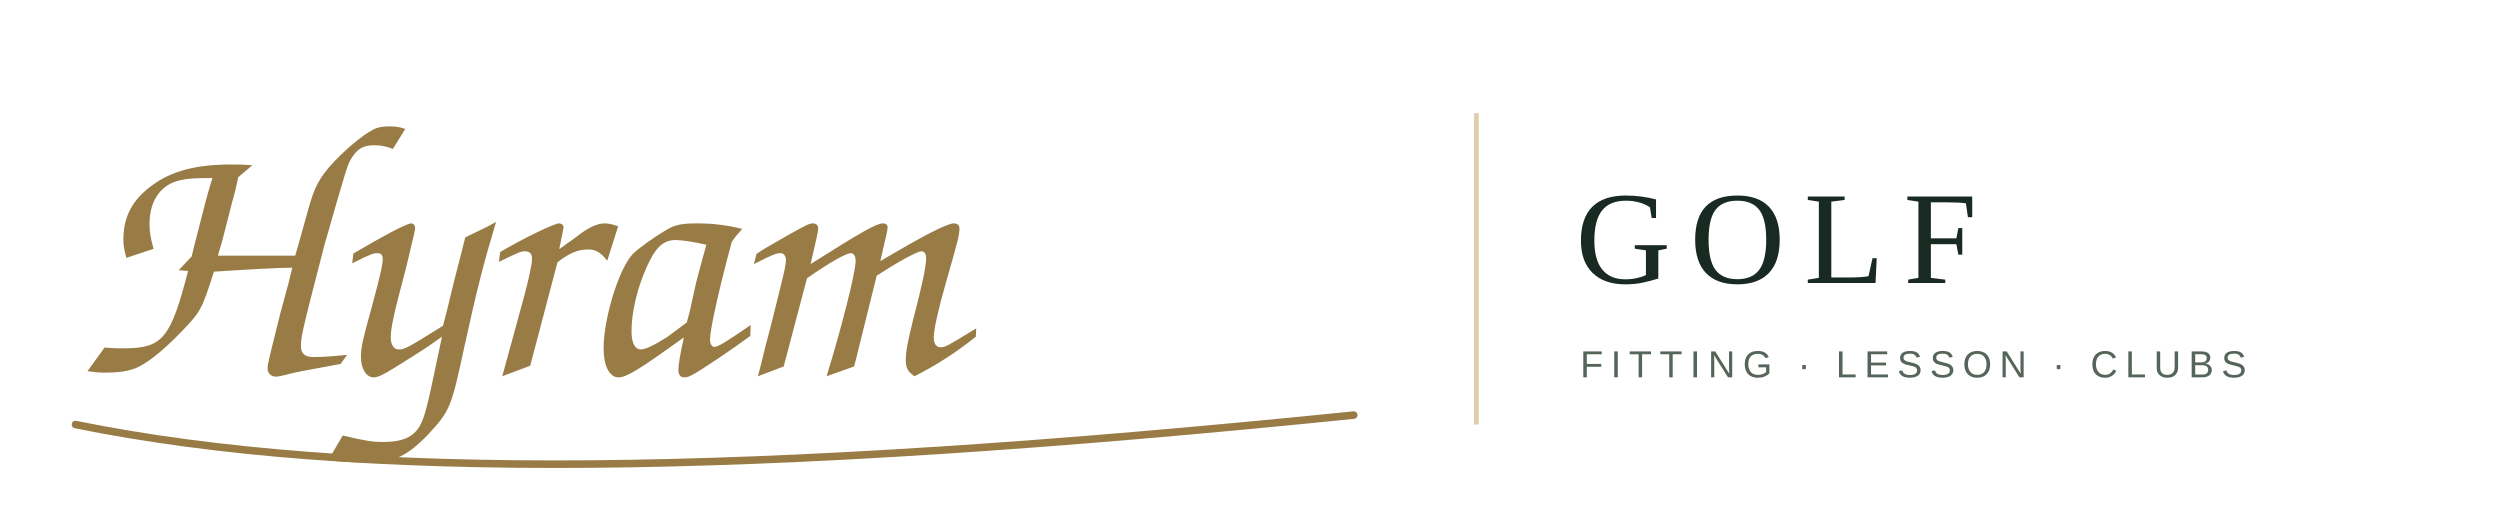
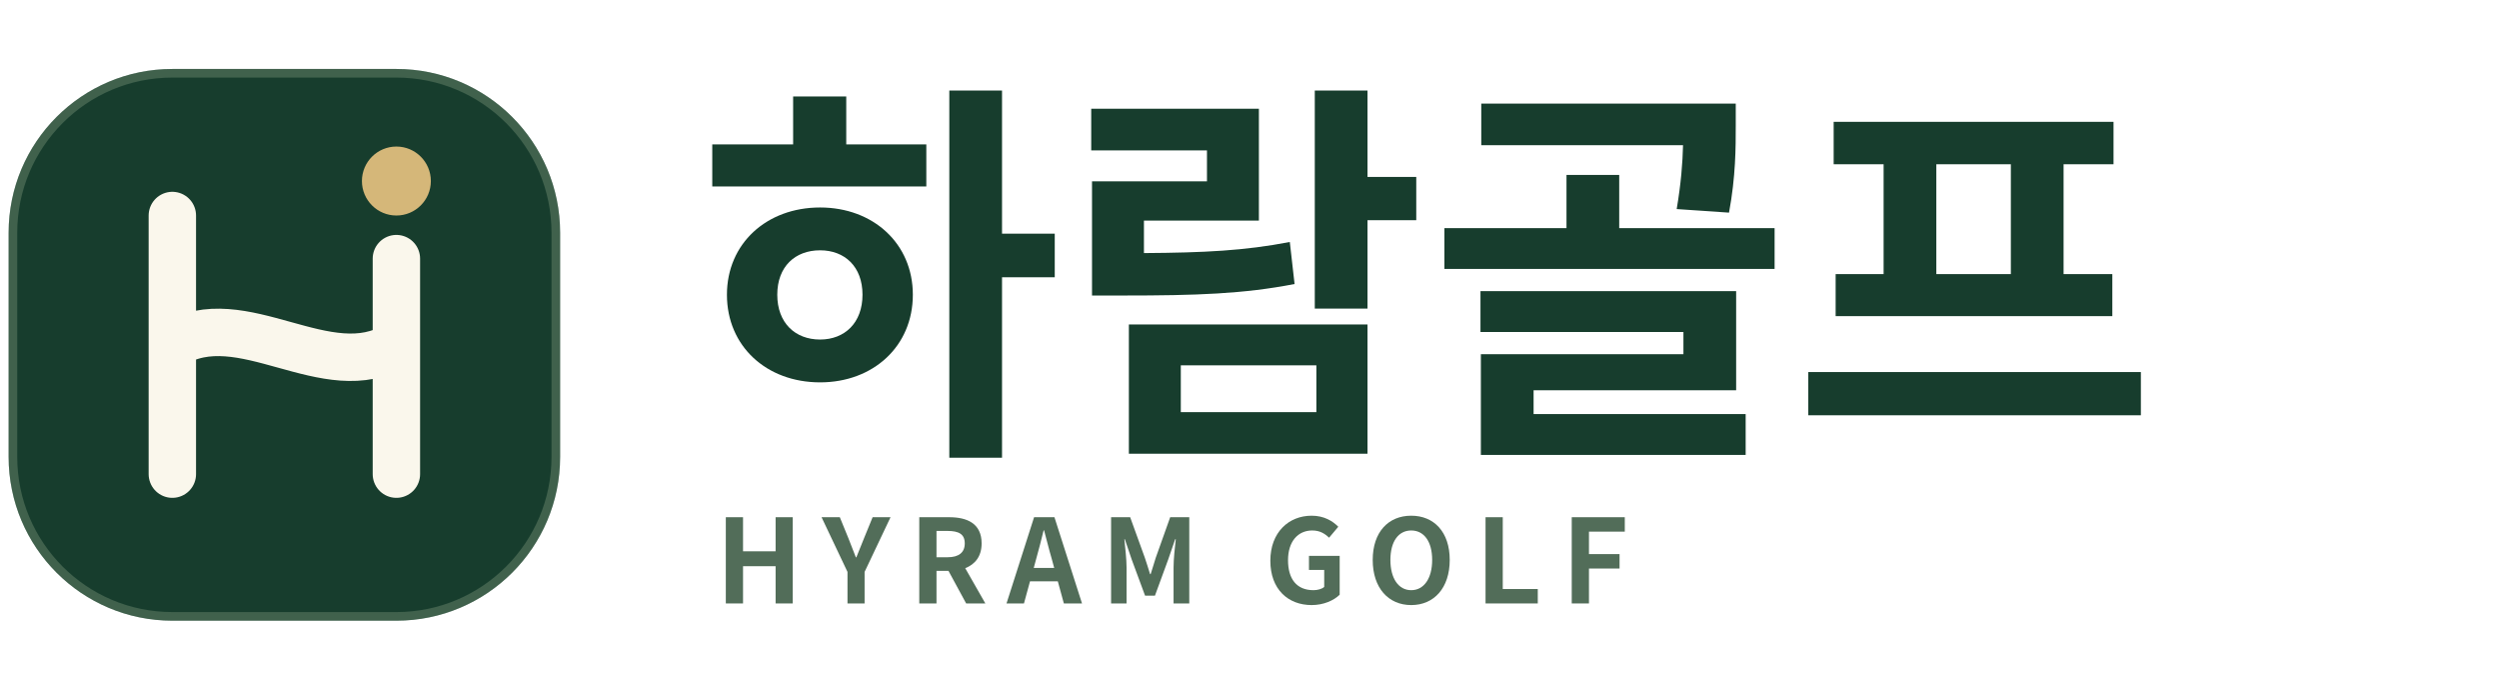
- <svg xmlns="http://www.w3.org/2000/svg" role="img" aria-labelledby="name" viewBox="0 0 530 112" width="530" height="112">
-   <g fill="none">
-     <path d="M16 90 C75 102 159 101 287 88" stroke="#987b45" stroke-width="1.6" stroke-linecap="round" />
-     <path d="M313 24 V90" stroke="#cdb47f" stroke-opacity=".65" stroke-width="1" />
+ <svg xmlns="http://www.w3.org/2000/svg" viewBox="0 0 290 80" width="290" height="80" role="img" aria-labelledby="brand-title brand-description">
+   <rect x="1" y="8" width="64" height="64" rx="19" fill="#173d2d" />
+   <rect x="1.5" y="8.5" width="63" height="63" rx="18.5" fill="none" stroke="#a9bf9f" stroke-opacity=".28" />
+   <path d="M20 25V55M46 30V55M20 40C28 35 38 45 46 40" fill="none" stroke="#faf7ec" stroke-width="5.5" stroke-linecap="round" />
+   <circle cx="46" cy="21" r="4" fill="#d5b779" />
+   <g fill="#173d2d">
+     <path transform="translate(81.000 49) scale(0.046 -0.046)" d="M308 542C173 542 73 451 73 322C73 192 173 101 308 101C442 101 542 192 542 322C542 451 442 542 308 542ZM308 434C370 434 415 393 415 322C415 251 370 209 308 209C245 209 200 251 200 322C200 393 245 434 308 434ZM634 837V-89H767V366H900V476H767V837ZM240 822V701H36V595H576V701H374V822Z" />
+     <path transform="translate(123.320 49) scale(0.046 -0.046)" d="M167 247V-79H769V247ZM640 144V26H298V144ZM636 837V287H769V510H892V619H769V837ZM72 791V686H364V608H74V320H152C338 320 456 324 585 349L573 455C459 433 357 428 205 427V509H495V791Z" />
+     <path transform="translate(165.640 49) scale(0.046 -0.046)" d="M136 804V699H645C644 655 640 603 629 538L761 529C778 620 778 694 778 749V804ZM351 624V490H43V387H876V490H484V624ZM135 21V-82H803V21H268V81H779V331H134V228H646V172H135Z" />
+     <path transform="translate(207.960 49) scale(0.046 -0.046)" d="M41 127V18H880V127ZM110 374V268H808V374H685V651H811V758H105V651H231V374ZM364 651H552V374H364Z" />
  </g>
-   <text x="16" y="79" font-family="URW Chancery L, Apple Chancery, Brush Script MT, cursive" font-size="77" font-style="italic" fill="#987b45">Hyram</text>
-   <text x="334" y="60" font-family="Georgia, Times New Roman, serif" font-size="28" letter-spacing="4" fill="#192a22">GOLF</text>
-   <text x="335" y="80" font-family="Arial, Helvetica, sans-serif" font-size="8" letter-spacing="1.6" fill="#56655a">FITTING · LESSON · CLUBS</text>
+   <g fill="#526d59">
+     <path transform="translate(83.000 70) scale(0.0135 -0.0135)" d="M91 0H239V320H519V0H666V741H519V448H239V741H91Z" />
+     <path transform="translate(95.419 70) scale(0.0135 -0.0135)" d="M217 0H364V271L587 741H433L359 560C337 505 316 453 293 396H289C266 453 246 505 225 560L151 741H-6L217 271Z" />
+     <path transform="translate(105.450 70) scale(0.0135 -0.0135)" d="M239 397V623H335C430 623 482 596 482 516C482 437 430 397 335 397ZM494 0H659L486 303C571 336 627 405 627 516C627 686 504 741 348 741H91V0H239V280H342Z" />
+     <path transform="translate(116.856 70) scale(0.0135 -0.0135)" d="M-4 0H146L198 190H437L489 0H645L408 741H233ZM230 305 252 386C274 463 295 547 315 628H319C341 549 361 463 384 386L406 305Z" />
+     <path transform="translate(127.710 70) scale(0.0135 -0.0135)" d="M91 0H224V309C224 380 212 482 205 552H209L268 378L383 67H468L582 378L642 552H647C639 482 628 380 628 309V0H763V741H599L475 393C460 348 447 299 431 252H426C411 299 397 348 381 393L255 741H91Z" />
+     <path transform="translate(146.690 70) scale(0.0135 -0.0135)" d="M409 -14C511 -14 599 25 650 75V409H386V288H517V142C497 124 460 114 425 114C279 114 206 211 206 372C206 531 290 627 414 627C480 627 522 600 559 565L638 659C590 708 516 754 409 754C212 754 54 611 54 367C54 120 208 -14 409 -14Z" />
+     <path transform="translate(158.570 70) scale(0.0135 -0.0135)" d="M385 -14C581 -14 716 133 716 374C716 614 581 754 385 754C189 754 54 614 54 374C54 133 189 -14 385 -14ZM385 114C275 114 206 216 206 374C206 532 275 627 385 627C495 627 565 532 565 374C565 216 495 114 385 114Z" />
+     <path transform="translate(171.164 70) scale(0.0135 -0.0135)" d="M91 0H540V124H239V741H91Z" />
+     <path transform="translate(181.167 70) scale(0.0135 -0.0135)" d="M91 0H239V300H502V424H239V617H547V741H91Z" />
+   </g>
</svg>
